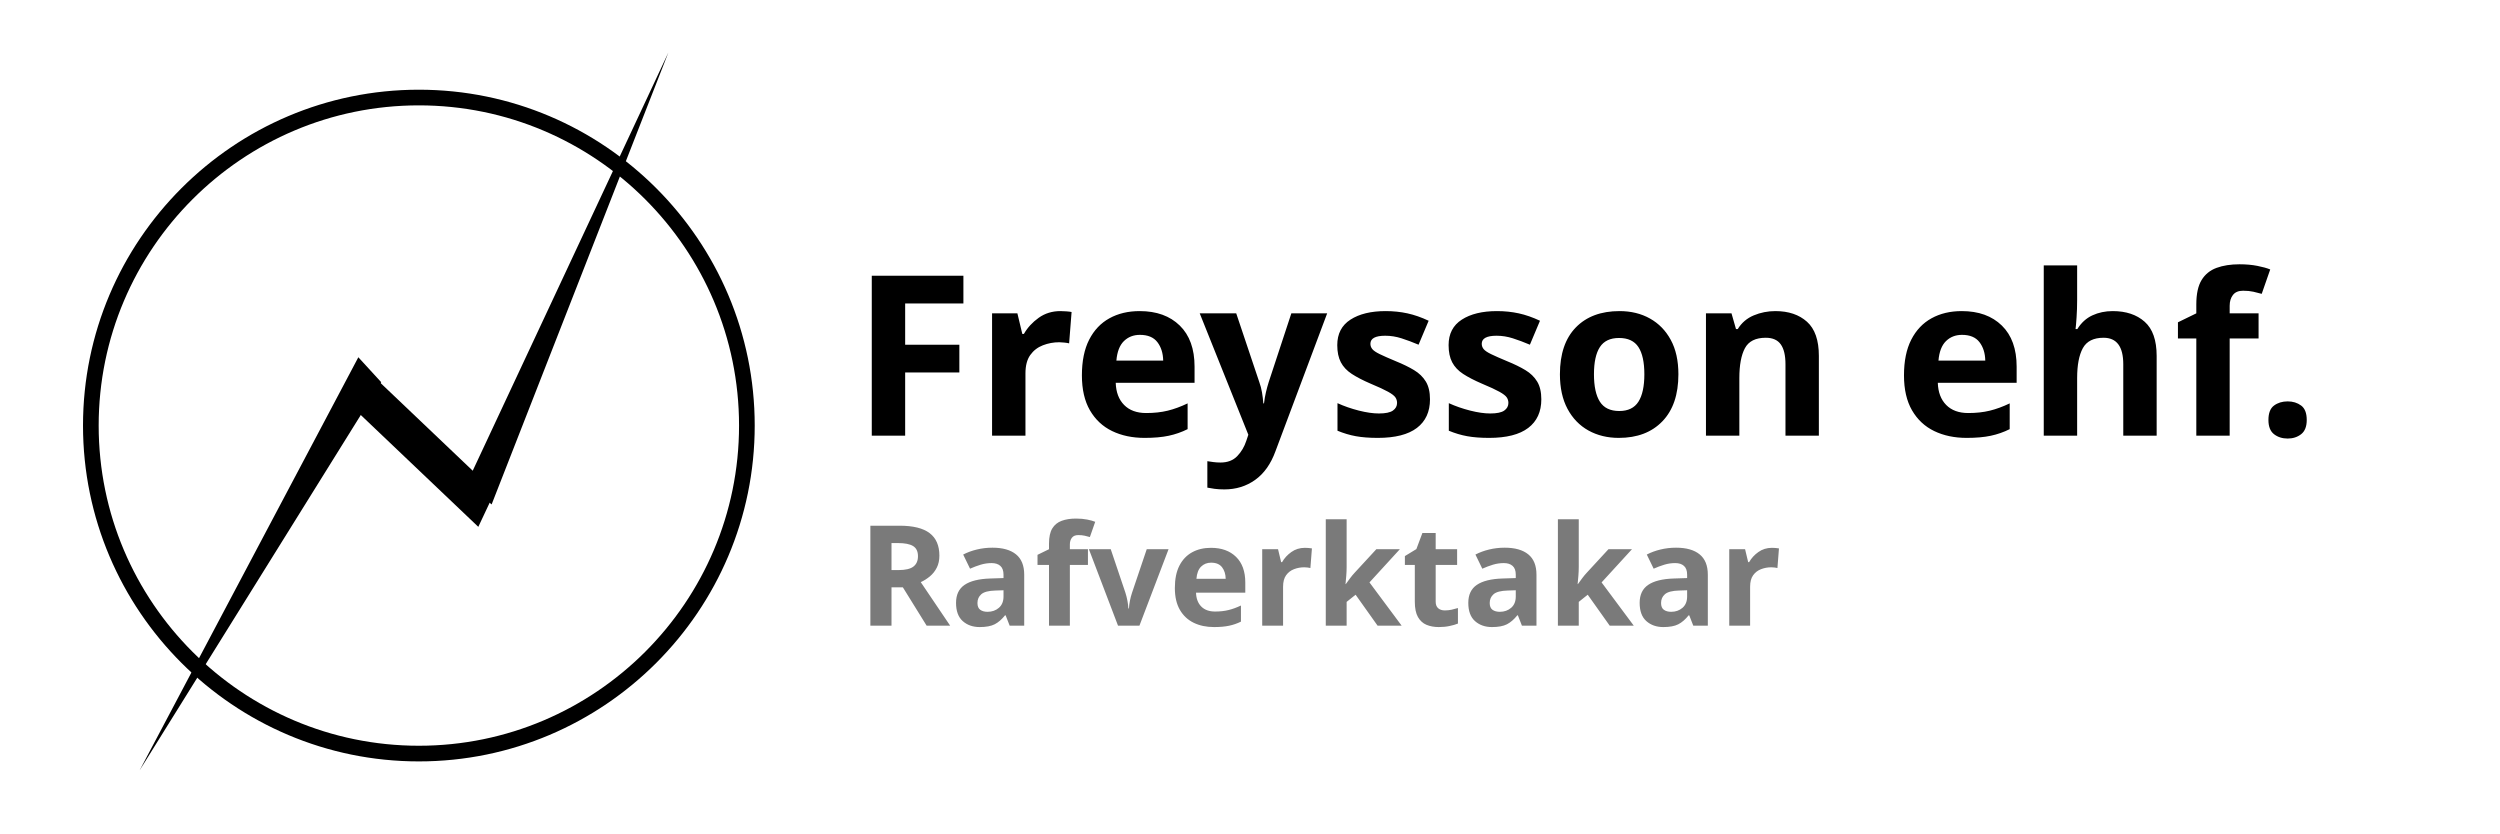
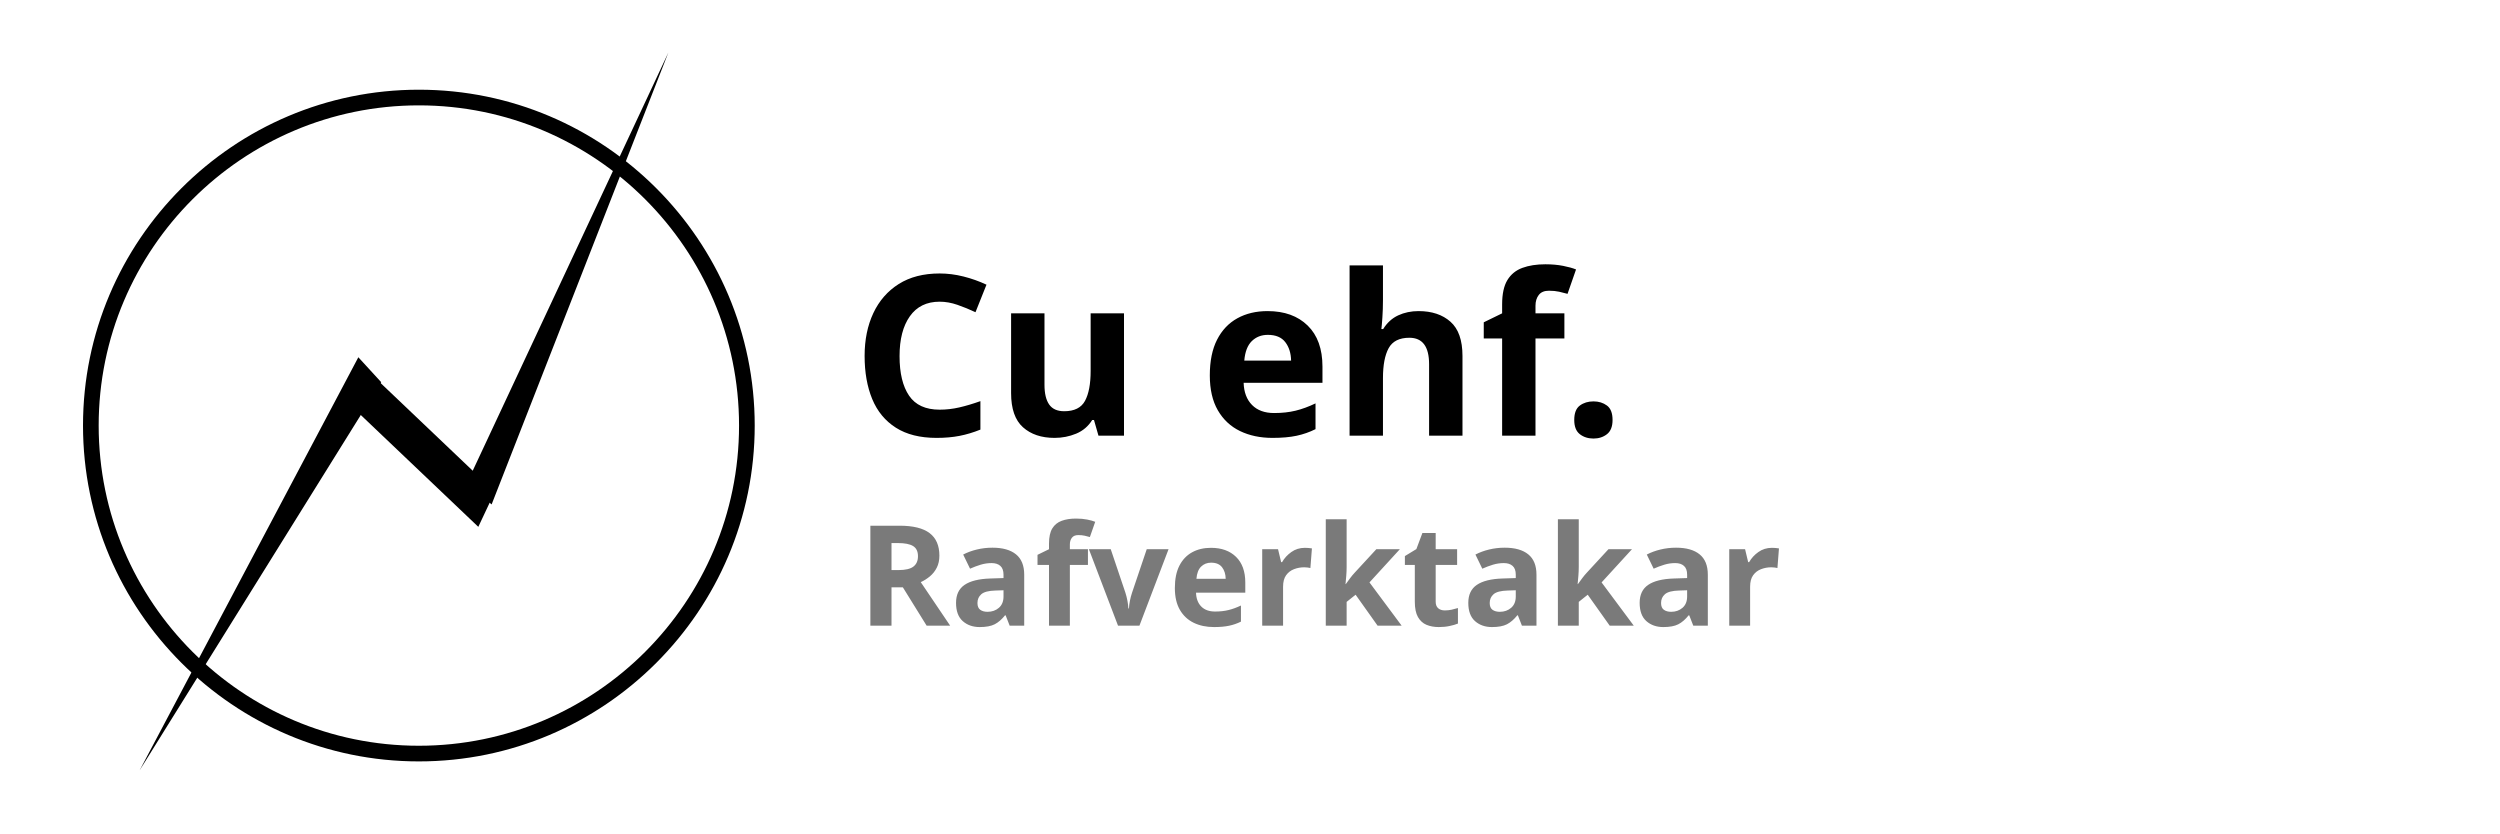
<svg xmlns="http://www.w3.org/2000/svg" version="1.1" width="900" height="300" viewBox="0 0 900 300" xml:space="preserve">
  <defs>
</defs>
  <rect x="0" y="0" width="100%" height="100%" fill="transparent" />
  <g transform="matrix(Infinity NaN NaN Infinity 0 0)" id="81a97a1d-51bb-49f8-aca6-d46c84f614ba">
</g>
  <g transform="matrix(1 0 0 1 450 150)" id="2ace6f76-fa5d-4822-9b47-05b02bccc578">
    <rect style="stroke: none; stroke-width: 1; stroke-dasharray: none; stroke-linecap: butt; stroke-dashoffset: 0; stroke-linejoin: miter; stroke-miterlimit: 4; fill: rgb(255,255,255); fill-rule: nonzero; opacity: 1; visibility: hidden;" vector-effect="non-scaling-stroke" x="-450" y="-150" rx="0" ry="0" width="900" height="300" />
  </g>
  <g transform="matrix(2.82 0 0 2.82 150.79 153.2)">
    <path style="stroke: rgb(0,0,0); stroke-width: 0; stroke-dasharray: none; stroke-linecap: butt; stroke-dashoffset: 0; stroke-linejoin: miter; stroke-miterlimit: 4; fill: rgb(0,0,0); fill-rule: nonzero; opacity: 1;" vector-effect="non-scaling-stroke" transform=" translate(-50, -50)" d="M 50 92.875 C 26.358 92.875 7.125 73.642 7.125 50 C 7.125 26.358 26.358 7.125 50 7.125 C 73.642 7.125 92.875 26.358 92.875 50 C 92.875 73.642 73.642 92.875 50 92.875 z M 50 9.125 C 27.461 9.125 9.125 27.461 9.125 50 C 9.125 72.538 27.461 90.875 50 90.875 C 72.538 90.875 90.875 72.538 90.875 50 C 90.875 27.461 72.538 9.125 50 9.125 z" stroke-linecap="round" />
  </g>
  <g transform="matrix(1.11 -2.59 0.12 0.1 206.55 98.39)" id="121806ca-5e9c-4558-bca1-b46352847368">
    <polygon style="stroke: rgb(0,0,0); stroke-width: 0; stroke-dasharray: none; stroke-linecap: butt; stroke-dashoffset: 0; stroke-linejoin: miter; stroke-miterlimit: 4; fill: rgb(0,0,0); fill-rule: nonzero; opacity: 1;" vector-effect="non-scaling-stroke" points="-30.68,-37.41 30.68,0 -30.68,37.41 " />
  </g>
  <g transform="matrix(-1.35 2.35 -0.11 -0.12 91.7 205.2)">
    <polygon style="stroke: rgb(0,0,0); stroke-width: 0; stroke-dasharray: none; stroke-linecap: butt; stroke-dashoffset: 0; stroke-linejoin: miter; stroke-miterlimit: 4; fill: rgb(0,0,0); fill-rule: nonzero; opacity: 1;" vector-effect="non-scaling-stroke" points="-30.68,-37.41 30.68,0 -30.68,37.41 " />
  </g>
  <g transform="matrix(0.62 0.59 -0.08 0.17 152.12 161.42)" id="01356bc9-63ad-4b13-9c57-20f9592383d1">
    <rect style="stroke: rgb(0,0,0); stroke-width: 0; stroke-dasharray: none; stroke-linecap: butt; stroke-dashoffset: 0; stroke-linejoin: miter; stroke-miterlimit: 4; fill: rgb(0,0,0); fill-rule: nonzero; opacity: 1;" vector-effect="non-scaling-stroke" x="-37.165" y="-37.165" rx="0" ry="0" width="74.33" height="74.33" />
  </g>
  <g transform="matrix(0.63 0 0 0.63 565.72 131.5)" style="" id="2455b32d-7f99-4887-9c10-a93c3151e92f">
    <text xml:space="preserve" font-family="Raleway" font-size="128" font-style="normal" font-weight="900" style="stroke: none; stroke-width: 1; stroke-dasharray: none; stroke-linecap: butt; stroke-dashoffset: 0; stroke-linejoin: miter; stroke-miterlimit: 4; fill: rgb(0,0,0); fill-rule: nonzero; opacity: 1; white-space: pre;">
-       <tspan x="-411.33" y="40.21">Freysson ehf.</tspan>
+       <tspan x="-411.33" y="40.21">Cu ehf.</tspan>
    </text>
  </g>
  <g transform="matrix(0.63 0 0 0.63 447.37 209.41)" style="" id="5250f11a-6e68-4460-835e-f7fd4d71c2e0">
    <text xml:space="preserve" font-family="Alegreya" font-size="80" font-style="normal" font-weight="700" style="stroke: none; stroke-width: 1; stroke-dasharray: none; stroke-linecap: butt; stroke-dashoffset: 0; stroke-linejoin: miter; stroke-miterlimit: 4; fill: rgb(0,0,0); fill-opacity: 0.52; fill-rule: nonzero; opacity: 1; white-space: pre;">
      <tspan x="-219.96" y="25.13">Rafverktakar</tspan>
    </text>
  </g>
</svg>
